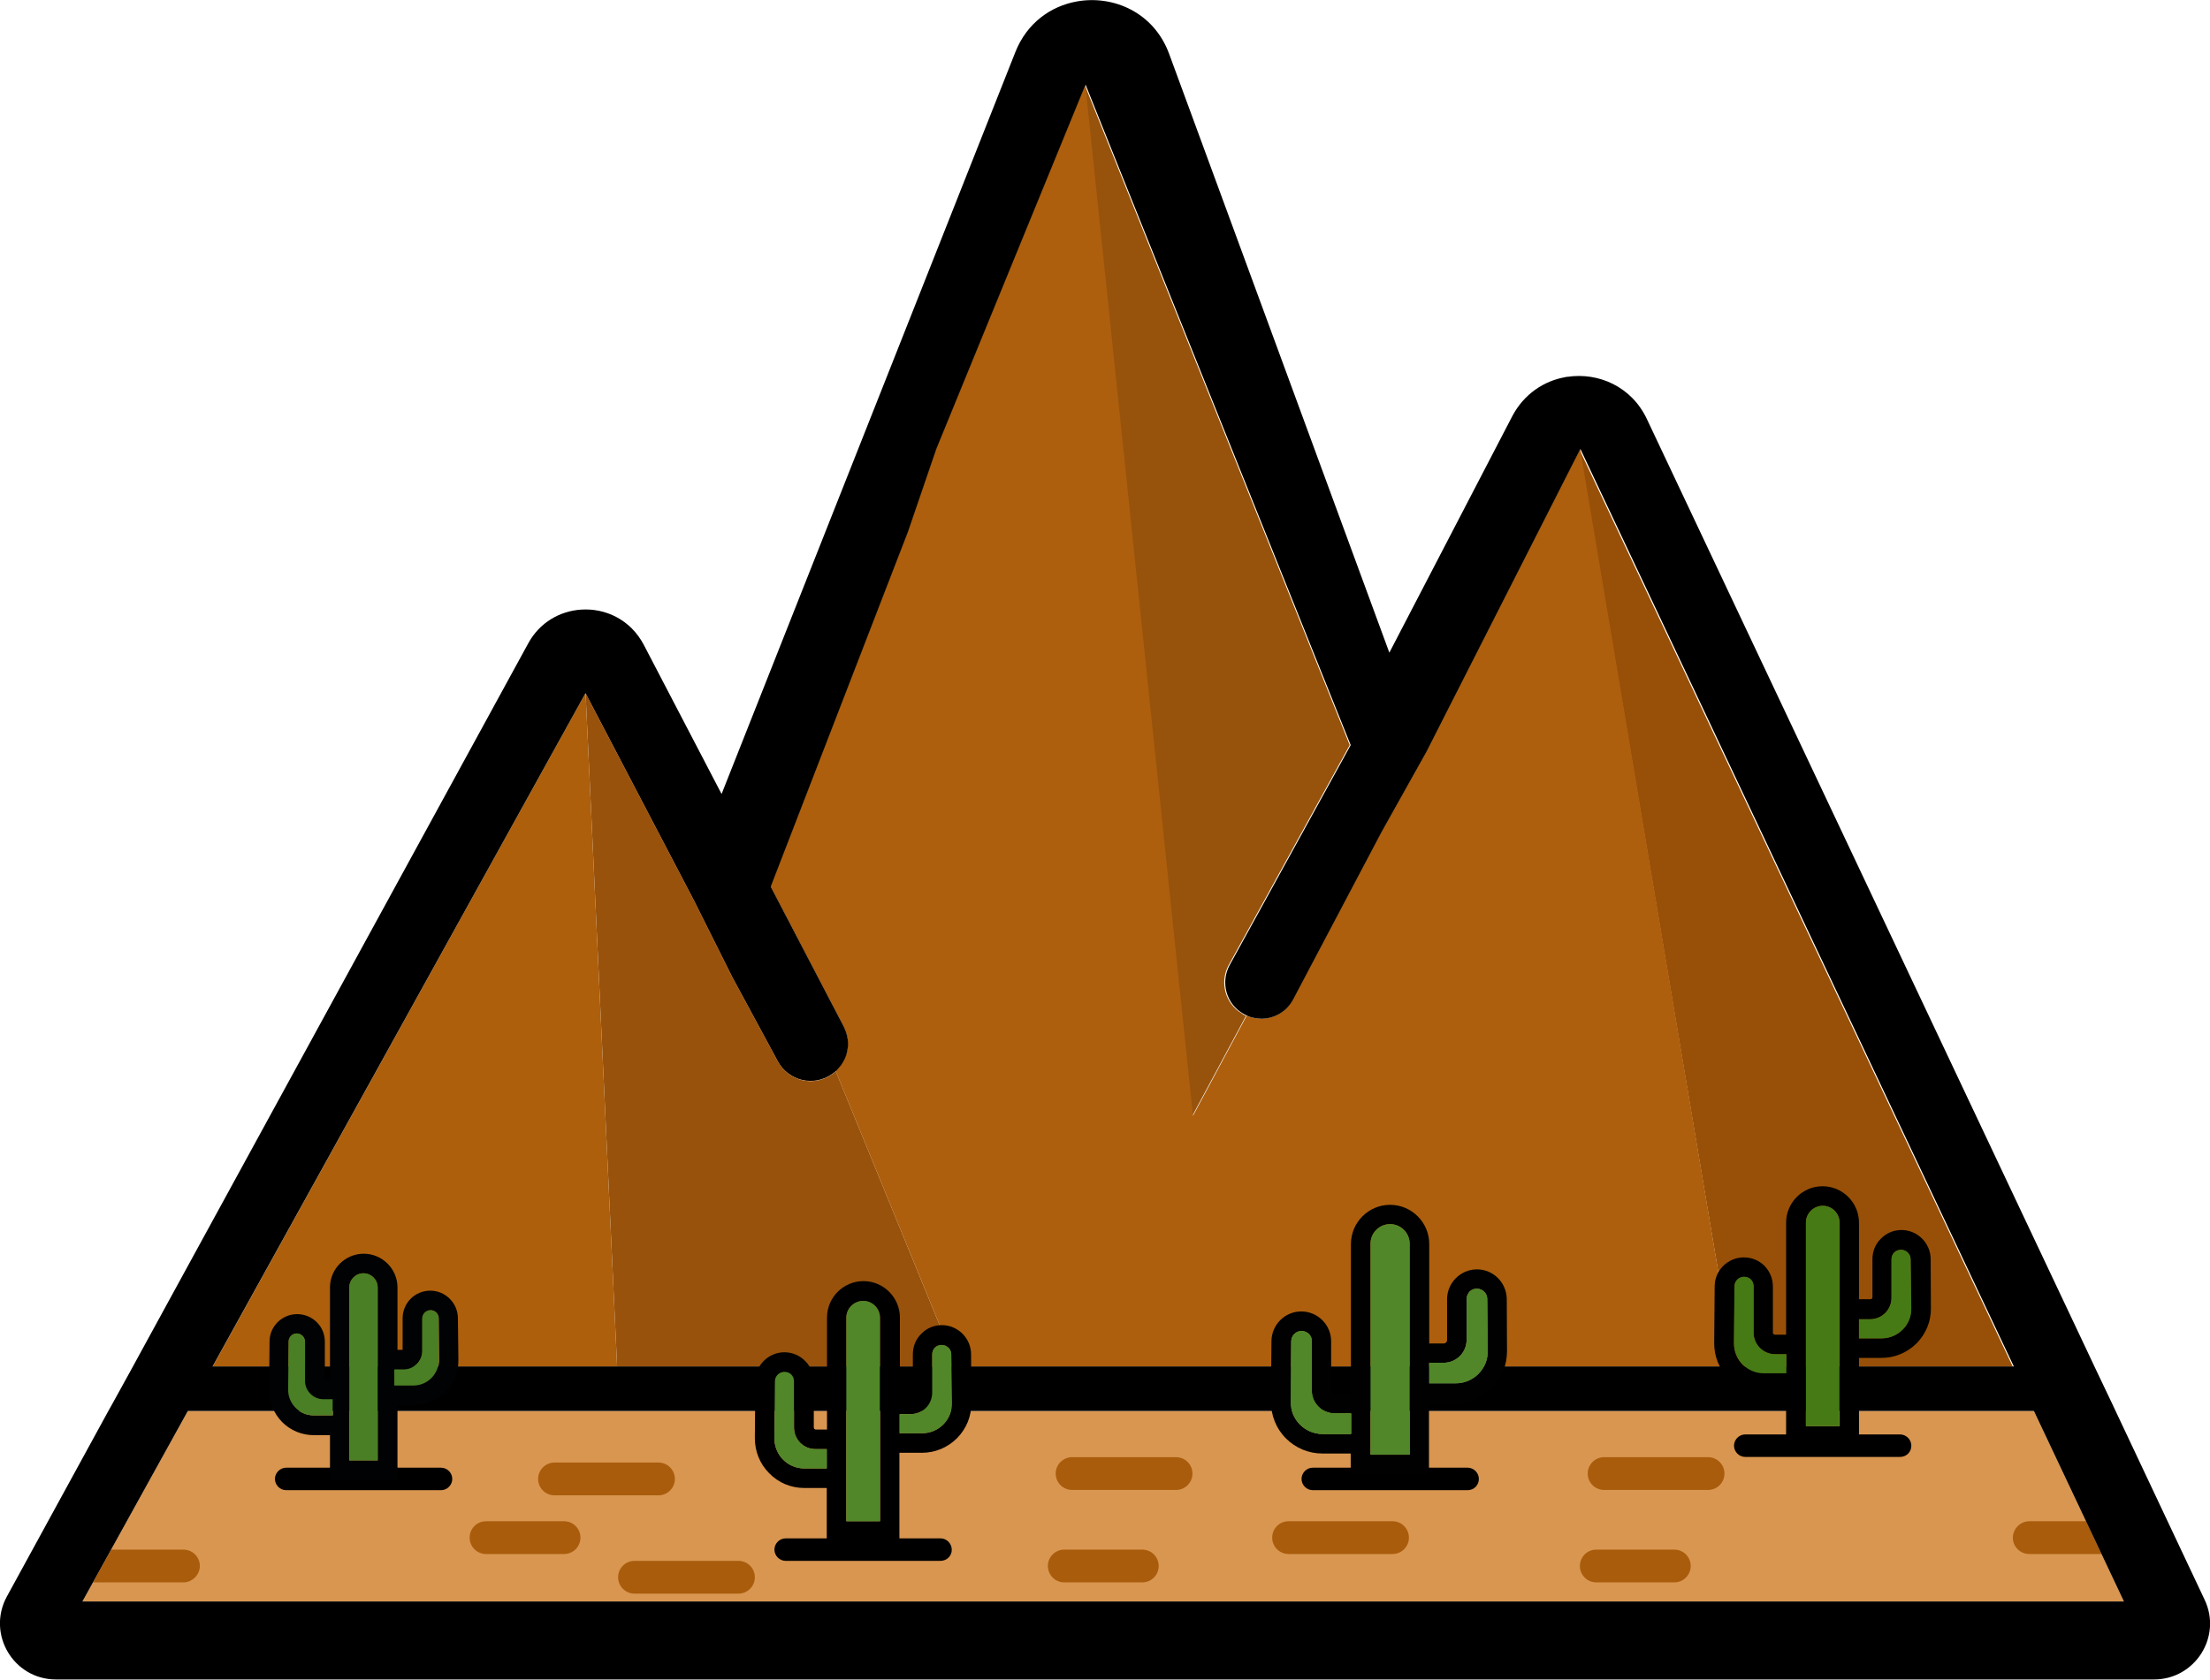
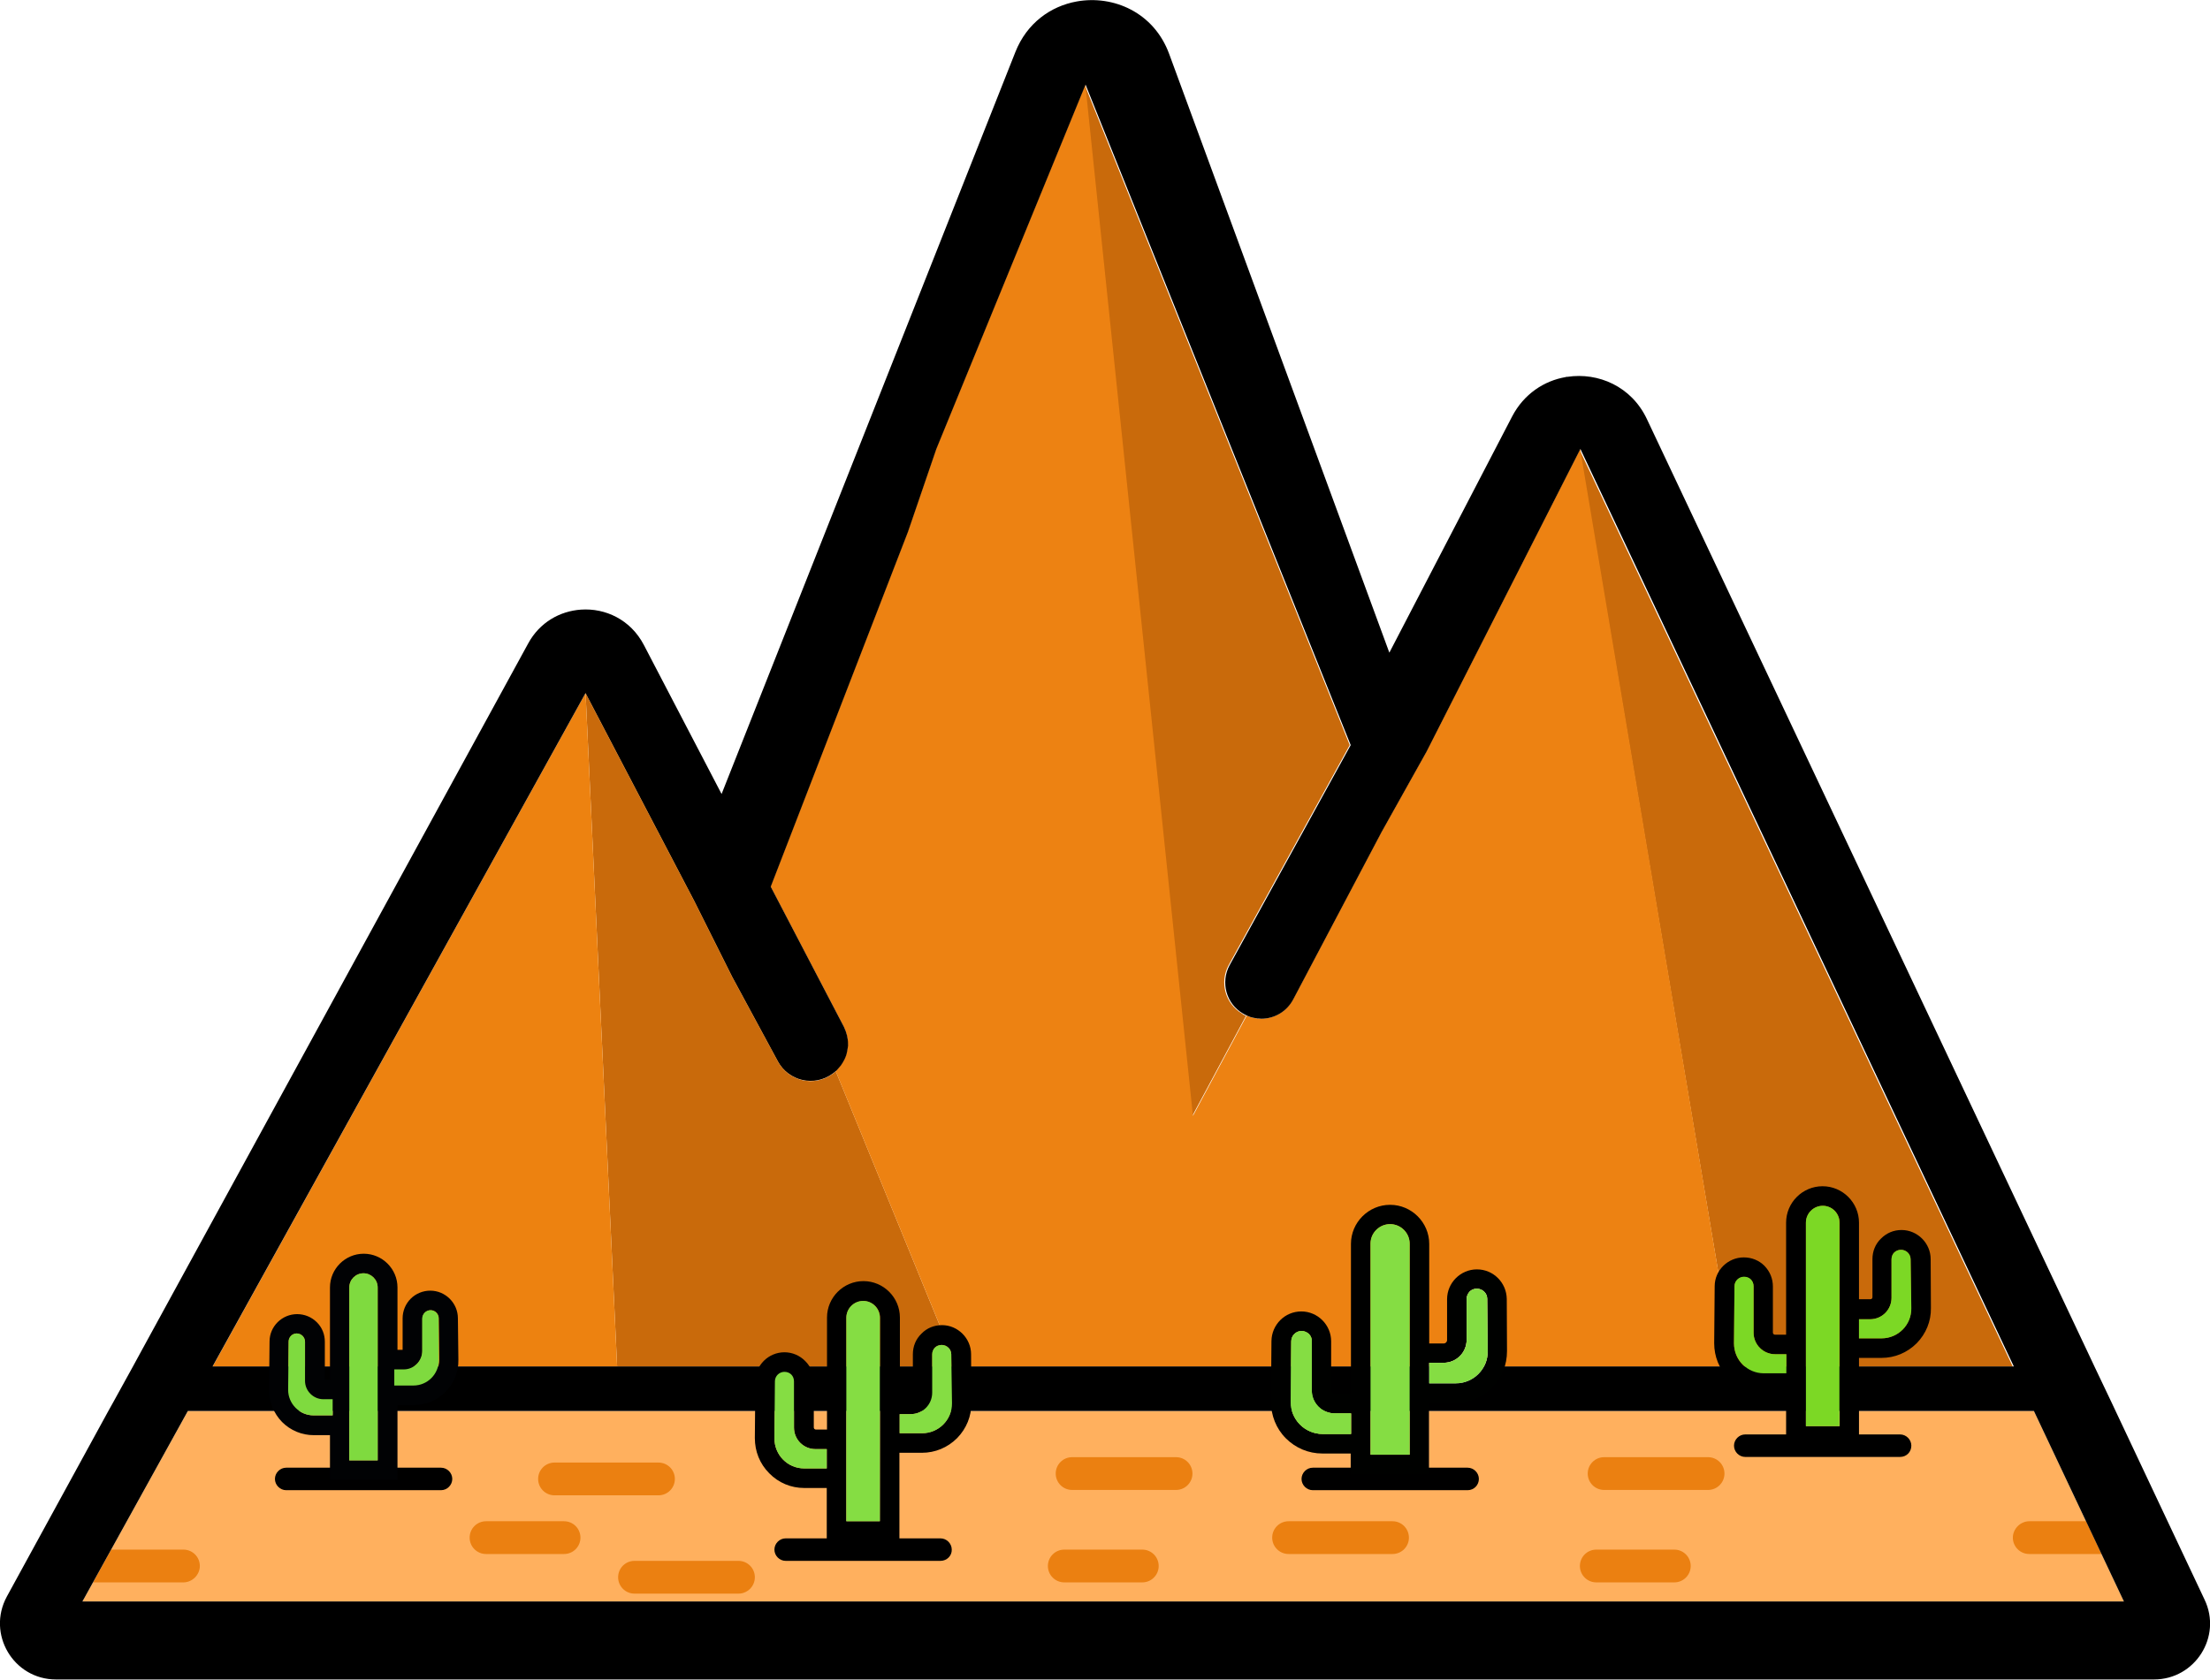
<svg xmlns="http://www.w3.org/2000/svg" version="1.1" id="Layer_1" x="0px" y="0px" viewBox="0 0 903.5 686.8" style="enable-background:new 0 0 903.5 686.8;" xml:space="preserve">
  <style type="text/css">
- 	.st0{fill:#D99650;}
- 	.st1{fill:#A95C0C;}
- 	.st2{fill:#98520C;}
- 	.st3{fill:#97530C;}
- 	.st4{fill:#985008;}
- 	.st5{fill:#AD5F0C;}
- 	.st6{fill:#AD5F0D;}
- 	.st7{fill:#000100;}
- 	.st8{fill:#518729;}
- 	.st9{fill:#6A6A6A;}
- 	.st10{fill:#467A15;}
- 	.st11{fill:#010204;}
- 	.st12{fill:#4A7F25;}
+ 	.st0{fill:#FFB05E;}
+ 	.st1{fill:#EB8011;}
+ 	.st2{fill:#C96A0B;}
+ 	.st3{fill:#ED8210;}
+ 	.st4{fill:#ED8212;}
+ 	.st5{fill:#000100;}
+ 	.st6{fill:#85DD43;}
+ 	.st7{fill:#D1D1D1;}
+ 	.st8{fill:#7CD825;}
+ 	.st9{fill:#010204;}
+ 	.st10{fill:#7FDA3F;}
</style>
  <polygon class="st0" points="868.3,654.9 33.7,654.9 76.8,577 831.5,577 " />
  <path class="st1" d="M230.6,635.5h-31.9c-3.7,0-6.7-3-6.7-6.7l0,0c0-3.7,3-6.7,6.7-6.7h31.9c3.7,0,6.7,3,6.7,6.7l0,0  C237.3,632.5,234.3,635.5,230.6,635.5z" />
  <path class="st1" d="M467,647.1h-31.9c-3.7,0-6.7-3-6.7-6.7l0,0c0-3.7,3-6.7,6.7-6.7H467c3.7,0,6.7,3,6.7,6.7l0,0  C473.7,644.1,470.7,647.1,467,647.1z" />
  <path class="st1" d="M269.2,611.5h-42.5c-3.7,0-6.7-3-6.7-6.7l0,0c0-3.7,3-6.7,6.7-6.7h42.5c3.7,0,6.7,3,6.7,6.7l0,0  C275.9,608.5,272.9,611.5,269.2,611.5z" />
  <path class="st1" d="M301.9,651.7h-42.5c-3.7,0-6.7-3-6.7-6.7l0,0c0-3.7,3-6.7,6.7-6.7h42.5c3.7,0,6.7,3,6.7,6.7l0,0  C308.6,648.7,305.6,651.7,301.9,651.7z" />
  <path class="st1" d="M569.3,635.5h-42.5c-3.7,0-6.7-3-6.7-6.7l0,0c0-3.7,3-6.7,6.7-6.7h42.5c3.7,0,6.7,3,6.7,6.7l0,0  C576,632.5,573,635.5,569.3,635.5z" />
-   <path class="st1" d="M852.8,622.1h-23.2c-1.8,0-3.5,0.8-4.7,2c-1.2,1.2-2,2.9-2,4.7c0,3.7,3,6.7,6.7,6.7h29.5L852.8,622.1z" />
+   <path class="st1" d="M852.8,622.1h-23.2c-1.8,0-3.5,0.8-4.7,2s-2,2.9-2,4.7c0,3.7,3,6.7,6.7,6.7h29.5L852.8,622.1z" />
  <path class="st1" d="M480.8,609.3h-42.5c-3.7,0-6.7-3-6.7-6.7l0,0c0-3.7,3-6.7,6.7-6.7h42.5c3.7,0,6.7,3,6.7,6.7l0,0  C487.5,606.3,484.5,609.3,480.8,609.3z" />
  <path class="st1" d="M684.5,647.1h-31.9c-3.7,0-6.7-3-6.7-6.7l0,0c0-3.7,3-6.7,6.7-6.7h31.9c3.7,0,6.7,3,6.7,6.7l0,0  C691.2,644.1,688.2,647.1,684.5,647.1z" />
  <path class="st1" d="M698.3,609.3h-42.5c-3.7,0-6.7-3-6.7-6.7l0,0c0-3.7,3-6.7,6.7-6.7h42.5c3.7,0,6.7,3,6.7,6.7l0,0  C705,606.3,702,609.3,698.3,609.3z" />
  <path class="st1" d="M81.7,640.4c0,1.8-0.8,3.5-2,4.7s-2.9,2-4.7,2H38.1l7.4-13.4H75C78.7,633.7,81.7,636.7,81.7,640.4z" />
-   <path class="st2" d="M391.1,558.9H252.3l-12.9-275.5l0,0.1l44.5,85.1l15.5,31l18.7,34.6c4.4,8,14.8,10.4,22.2,5  c0.5-0.4,1-0.7,1.4-1.1L391.1,558.9z" />
-   <path class="st3" d="M508.7,415.1c0.2,0.1,0.5,0.2,0.7,0.3l-22,41l-44-421.8l108.4,270.1l-49.5,90c-3.8,7-1.4,15.8,5.5,19.8  C508.1,414.8,508.4,415,508.7,415.1z" />
-   <polygon class="st4" points="822.9,558.9 709,558.9 645.7,183.8 " />
-   <polygon class="st5" points="252.3,558.9 86.9,558.9 239.4,283.4 " />
-   <path class="st6" d="M709,558.9H391.1l-49.5-121c0.2-0.2,0.5-0.4,0.7-0.7c0.2-0.2,0.4-0.4,0.6-0.7c0.2-0.2,0.4-0.4,0.6-0.7  c0.2-0.2,0.4-0.5,0.5-0.7c0.2-0.2,0.3-0.5,0.5-0.8c0.1-0.2,0.3-0.5,0.4-0.7c0.3-0.5,0.5-1,0.7-1.5c0.1-0.2,0.1-0.3,0.2-0.5  c0.1-0.2,0.1-0.5,0.2-0.7c0.1-0.2,0.1-0.3,0.1-0.5c0-0.1,0-0.2,0.1-0.3c0-0.2,0.1-0.4,0.1-0.6c0-0.2,0.1-0.4,0.1-0.6  c0-0.2,0.1-0.4,0.1-0.5c0-0.2,0-0.5,0.1-0.7c0-0.3,0-0.6,0-0.9c0-2.4-0.6-4.7-1.7-7l-29.9-57.3l56.1-145.1l11.6-33.9l61-149  l44,421.8l22-41c0.1,0.1,0.3,0.1,0.4,0.2c0.2,0.1,0.3,0.1,0.5,0.2c0.2,0.1,0.3,0.1,0.5,0.2c0.8,0.2,1.5,0.4,2.3,0.5  c0.1,0,0.3,0,0.4,0.1c0.2,0,0.4,0,0.6,0c0.4,0,0.8,0.1,1.1,0.1c5.3,0,10.4-2.8,13.1-7.9l36.1-68.4l18.4-32.9l62.9-123.8l0,0v0  L709,558.9z" />
-   <path class="st5" d="M341.6,437.9c-0.4,0.4-0.9,0.8-1.4,1.1c-7.4,5.4-17.8,3.1-22.2-5l-18.7-34.6l-15.5-31l-44.5-85.1l0-0.1h8.6  l79.4,119.5L341.6,437.9z" />
-   <path d="M901.3,654.2L864.9,577l-1.6-3.4l-7-14.7l-3.2-6.8L673.3,171.4c-6.3-13.4-19.9-19.2-32.5-17.3c-0.1,0-0.2,0-0.3,0  c-0.1,0-0.3,0-0.4,0.1c-8.8,1.5-17.1,6.9-21.9,16.1l-50.2,96.6L478,22.1c-6.2-17-22.8-24.2-37.8-21.5c-10.6,1.9-20.4,8.8-25.1,20.7  L295,324.7l-31.8-61c-5.4-10.3-15.7-15.1-25.7-14.4c-8.6,0.6-16.9,5.2-21.6,13.9L58,552.1l-3.7,6.8l-8.1,14.7l-1.9,3.4L2.8,652.9  c-8.3,15.3,2.7,33.9,20.1,33.9h857.7C897.4,686.8,908.5,669.3,901.3,654.2z M239.4,283.4L239.4,283.4l44.5,85.1l15.5,31l18.7,34.6  c4.4,8,14.8,10.4,22.2,5c0.5-0.4,1-0.7,1.4-1.1c0.2-0.2,0.5-0.4,0.7-0.7c0.2-0.2,0.4-0.4,0.6-0.7c0.2-0.2,0.4-0.4,0.6-0.7  c0.2-0.2,0.4-0.5,0.5-0.7c0.2-0.2,0.3-0.5,0.5-0.8c0.1-0.2,0.3-0.5,0.4-0.7c0.3-0.5,0.5-1,0.7-1.5c0.1-0.2,0.1-0.3,0.2-0.5  c0.1-0.2,0.1-0.5,0.2-0.7c0.1-0.2,0.1-0.3,0.1-0.5c0-0.1,0-0.2,0.1-0.3c0-0.2,0.1-0.4,0.1-0.6c0-0.2,0.1-0.4,0.1-0.6  c0-0.2,0.1-0.4,0.1-0.5c0-0.2,0-0.5,0.1-0.7c0-0.3,0-0.6,0-0.9c0-2.4-0.6-4.7-1.7-7l-29.9-57.3l56.1-145.1l11.6-33.9l61-149  l108.4,270.1l-49.5,90c-3.8,7-1.4,15.8,5.5,19.8c0.3,0.2,0.6,0.3,0.9,0.5c0.2,0.1,0.5,0.2,0.7,0.3c0.1,0.1,0.3,0.1,0.4,0.2  c0.2,0.1,0.3,0.1,0.5,0.2c0.2,0.1,0.3,0.1,0.5,0.2c0.8,0.2,1.5,0.4,2.3,0.5c0.1,0,0.3,0,0.4,0.1c0.2,0,0.4,0,0.6,0  c0.4,0,0.8,0.1,1.1,0.1c5.3,0,10.4-2.8,13.1-7.9l36.1-68.4l18.4-32.9l62.9-123.8l0,0l177.2,375.2H86.9L239.4,283.4z M33.7,654.9  L76.8,577h754.7l36.8,77.9H33.7z" />
+   <path class="st2" d="M391.1,558.9H252.3l-12.9-275.5v0.1l44.5,85.1l15.5,31l18.7,34.6c4.4,8,14.8,10.4,22.2,5c0.5-0.4,1-0.7,1.4-1.1  L391.1,558.9z" />
+   <path class="st2" d="M508.7,415.1c0.2,0.1,0.5,0.2,0.7,0.3l-22,41l-44-421.8l108.4,270.1l-49.5,90c-3.8,7-1.4,15.8,5.5,19.8  C508.1,414.8,508.4,415,508.7,415.1z" />
+   <polygon class="st2" points="822.9,558.9 709,558.9 645.7,183.8 " />
+   <polygon class="st3" points="252.3,558.9 86.9,558.9 239.4,283.4 " />
+   <path class="st4" d="M709,558.9H391.1l-49.5-121c0.2-0.2,0.5-0.4,0.7-0.7c0.2-0.2,0.4-0.4,0.6-0.7c0.2-0.2,0.4-0.4,0.6-0.7  c0.2-0.2,0.4-0.5,0.5-0.7c0.2-0.2,0.3-0.5,0.5-0.8c0.1-0.2,0.3-0.5,0.4-0.7c0.3-0.5,0.5-1,0.7-1.5c0.1-0.2,0.1-0.3,0.2-0.5  s0.1-0.5,0.2-0.7s0.1-0.3,0.1-0.5c0-0.1,0-0.2,0.1-0.3c0-0.2,0.1-0.4,0.1-0.6s0.1-0.4,0.1-0.6s0.1-0.4,0.1-0.5c0-0.2,0-0.5,0.1-0.7  c0-0.3,0-0.6,0-0.9c0-2.4-0.6-4.7-1.7-7L315,362.5l56.1-145.1l11.6-33.9l61-149l44,421.8l22-41c0.1,0.1,0.3,0.1,0.4,0.2  c0.2,0.1,0.3,0.1,0.5,0.2s0.3,0.1,0.5,0.2c0.8,0.2,1.5,0.4,2.3,0.5c0.1,0,0.3,0,0.4,0.1c0.2,0,0.4,0,0.6,0c0.4,0,0.8,0.1,1.1,0.1  c5.3,0,10.4-2.8,13.1-7.9l36.1-68.4l18.4-32.9L646,183.6l0,0l0,0L709,558.9z" />
+   <path class="st3" d="M341.6,437.9c-0.4,0.4-0.9,0.8-1.4,1.1c-7.4,5.4-17.8,3.1-22.2-5l-18.7-34.6l-15.5-31l-44.5-85.1v-0.1h8.6  l79.4,119.5L341.6,437.9z" />
+   <path d="M901.3,654.2L864.9,577l-1.6-3.4l-7-14.7l-3.2-6.8L673.3,171.4c-6.3-13.4-19.9-19.2-32.5-17.3c-0.1,0-0.2,0-0.3,0  s-0.3,0-0.4,0.1c-8.8,1.5-17.1,6.9-21.9,16.1L568,266.9L478,22.1c-6.2-17-22.8-24.2-37.8-21.5c-10.6,1.9-20.4,8.8-25.1,20.7  L295,324.7l-31.8-61c-5.4-10.3-15.7-15.1-25.7-14.4c-8.6,0.6-16.9,5.2-21.6,13.9L58,552.1l-3.7,6.8l-8.1,14.7l-1.9,3.4L2.8,652.9  c-8.3,15.3,2.7,33.9,20.1,33.9h857.7C897.4,686.8,908.5,669.3,901.3,654.2z M239.4,283.4L239.4,283.4l44.5,85.1l15.5,31l18.7,34.6  c4.4,8,14.8,10.4,22.2,5c0.5-0.4,1-0.7,1.4-1.1c0.2-0.2,0.5-0.4,0.7-0.7c0.2-0.2,0.4-0.4,0.6-0.7c0.2-0.2,0.4-0.4,0.6-0.7  c0.2-0.2,0.4-0.5,0.5-0.7c0.2-0.2,0.3-0.5,0.5-0.8c0.1-0.2,0.3-0.5,0.4-0.7c0.3-0.5,0.5-1,0.7-1.5c0.1-0.2,0.1-0.3,0.2-0.5  s0.1-0.5,0.2-0.7s0.1-0.3,0.1-0.5c0-0.1,0-0.2,0.1-0.3c0-0.2,0.1-0.4,0.1-0.6s0.1-0.4,0.1-0.6s0.1-0.4,0.1-0.5c0-0.2,0-0.5,0.1-0.7  c0-0.3,0-0.6,0-0.9c0-2.4-0.6-4.7-1.7-7l-29.9-57.3l56.1-145.1l11.6-33.9l61-149l108.4,270.1l-49.5,90c-3.8,7-1.4,15.8,5.5,19.8  c0.3,0.2,0.6,0.3,0.9,0.5c0.2,0.1,0.5,0.2,0.7,0.3c0.1,0.1,0.3,0.1,0.4,0.2c0.2,0.1,0.3,0.1,0.5,0.2s0.3,0.1,0.5,0.2  c0.8,0.2,1.5,0.4,2.3,0.5c0.1,0,0.3,0,0.4,0.1c0.2,0,0.4,0,0.6,0c0.4,0,0.8,0.1,1.1,0.1c5.3,0,10.4-2.8,13.1-7.9l36.1-68.4  l18.4-32.9l62.9-123.8l0,0l177.2,375.2H86.9L239.4,283.4z M33.7,654.9L76.8,577h754.7l36.8,77.9H33.7z" />
  <g>
    <path d="M600,609.4h-63.3c-2.5,0-4.6-2.1-4.6-4.6l0,0c0-2.5,2.1-4.6,4.6-4.6H600c2.5,0,4.6,2.1,4.6,4.6l0,0   C604.6,607.3,602.6,609.4,600,609.4z" />
    <g>
-       <path class="st7" d="M616,531.2c-0.1-6.7-5.5-12.1-12.2-12.1c-6.7,0-12.2,5.5-12.2,12.2v16.7c0,0.8-0.6,1.4-1.4,1.4h-5.9v-40.7    c0-8.8-7.2-16-16-16c-8.8,0-16,7.2-16,16V570h-6.7c-0.8,0-1.4-0.6-1.4-1.4v-20.1c0-6.7-5.5-12.2-12.2-12.2    c-6.7,0-12.1,5.4-12.2,12.1l-0.2,24.8c0,5.6,2.1,11,6.1,15c4,4,9.3,6.2,14.9,6.2h11.6v8.5h32v-29.2h10.9c5.6,0,10.9-2.2,14.9-6.2    c4-4,6.1-9.3,6.1-15L616,531.2z M540.7,586.4c-7.2,0-13.1-5.9-13-13.1l0.2-24.8c0-2.3,1.9-4.2,4.2-4.2c1.2,0,2.2,0.5,3,1.2    c0.8,0.8,1.2,1.8,1.2,3v20.1c0,5.2,4.2,9.4,9.4,9.4h6.7v8.4H540.7z M576.3,594.9h-16v-86.3c0-4.4,3.6-8,8-8s8,3.6,8,8V594.9z     M595.2,565.7h-10.9v-8.4h5.9c5.2,0,9.4-4.2,9.4-9.4v-16.7c0-1.2,0.5-2.2,1.2-3c0.8-0.8,1.8-1.2,3-1.2c2.3,0,4.2,1.9,4.2,4.1    l0.2,21.3C608.3,559.8,602.5,565.7,595.2,565.7z" />
-       <path class="st8" d="M576.3,508.6v86.3h-16v-86.3c0-4.4,3.6-8,8-8S576.3,504.2,576.3,508.6z" />
-       <path class="st9" d="M608.2,552.6c0.1,7.2-5.8,13.1-13,13.1h-10.9v-8.4h5.9c5.2,0,9.4-4.2,9.4-9.4v-16.7c0-1.2,0.5-2.2,1.2-3    c0.8-0.8,1.8-1.2,3-1.2c2.3,0,4.2,1.9,4.2,4.1L608.2,552.6z" />
-       <path class="st8" d="M608.2,552.6c0.1,7.2-5.8,13.1-13,13.1h-10.9v-8.4h5.9c5.2,0,9.4-4.2,9.4-9.4v-16.7c0-1.2,0.5-2.2,1.2-3    c0.8-0.8,1.8-1.2,3-1.2c2.3,0,4.2,1.9,4.2,4.1L608.2,552.6z" />
-       <path class="st8" d="M552.3,578v8.4h-11.6c-7.2,0-13.1-5.9-13-13.1l0.2-24.8c0-2.3,1.9-4.2,4.2-4.2c1.2,0,2.2,0.5,3,1.2    c0.8,0.8,1.2,1.8,1.2,3v20.1c0,5.2,4.2,9.4,9.4,9.4H552.3z" />
-       <path class="st8" d="M552.3,578v8.4h-11.6c-7.2,0-13.1-5.9-13-13.1l0.2-24.8c0-2.3,1.9-4.2,4.2-4.2c1.2,0,2.2,0.5,3,1.2    c0.8,0.8,1.2,1.8,1.2,3v20.1c0,5.2,4.2,9.4,9.4,9.4H552.3z" />
+       <path class="st5" d="M616,531.2c-0.1-6.7-5.5-12.1-12.2-12.1s-12.2,5.5-12.2,12.2V548c0,0.8-0.6,1.4-1.4,1.4h-5.9v-40.7    c0-8.8-7.2-16-16-16s-16,7.2-16,16V570h-6.7c-0.8,0-1.4-0.6-1.4-1.4v-20.1c0-6.7-5.5-12.2-12.2-12.2s-12.1,5.4-12.2,12.1    l-0.2,24.8c0,5.6,2.1,11,6.1,15s9.3,6.2,14.9,6.2h11.6v8.5h32v-29.2h10.9c5.6,0,10.9-2.2,14.9-6.2s6.1-9.3,6.1-15L616,531.2z     M540.7,586.4c-7.2,0-13.1-5.9-13-13.1l0.2-24.8c0-2.3,1.9-4.2,4.2-4.2c1.2,0,2.2,0.5,3,1.2c0.8,0.8,1.2,1.8,1.2,3v20.1    c0,5.2,4.2,9.4,9.4,9.4h6.7v8.4L540.7,586.4L540.7,586.4z M576.3,594.9h-16v-86.3c0-4.4,3.6-8,8-8s8,3.6,8,8V594.9z M595.2,565.7    h-10.9v-8.4h5.9c5.2,0,9.4-4.2,9.4-9.4v-16.7c0-1.2,0.5-2.2,1.2-3c0.8-0.8,1.8-1.2,3-1.2c2.3,0,4.2,1.9,4.2,4.1l0.2,21.3    C608.3,559.8,602.5,565.7,595.2,565.7z" />
+       <path class="st6" d="M576.3,508.6v86.3h-16v-86.3c0-4.4,3.6-8,8-8S576.3,504.2,576.3,508.6z" />
+       <path class="st7" d="M608.2,552.6c0.1,7.2-5.8,13.1-13,13.1h-10.9v-8.4h5.9c5.2,0,9.4-4.2,9.4-9.4v-16.7c0-1.2,0.5-2.2,1.2-3    c0.8-0.8,1.8-1.2,3-1.2c2.3,0,4.2,1.9,4.2,4.1L608.2,552.6z" />
+       <path class="st6" d="M608.2,552.6c0.1,7.2-5.8,13.1-13,13.1h-10.9v-8.4h5.9c5.2,0,9.4-4.2,9.4-9.4v-16.7c0-1.2,0.5-2.2,1.2-3    c0.8-0.8,1.8-1.2,3-1.2c2.3,0,4.2,1.9,4.2,4.1L608.2,552.6z" />
+       <path class="st6" d="M552.3,578v8.4h-11.6c-7.2,0-13.1-5.9-13-13.1l0.2-24.8c0-2.3,1.9-4.2,4.2-4.2c1.2,0,2.2,0.5,3,1.2    c0.8,0.8,1.2,1.8,1.2,3v20.1c0,5.2,4.2,9.4,9.4,9.4L552.3,578L552.3,578z" />
+       <path class="st6" d="M552.3,578v8.4h-11.6c-7.2,0-13.1-5.9-13-13.1l0.2-24.8c0-2.3,1.9-4.2,4.2-4.2c1.2,0,2.2,0.5,3,1.2    c0.8,0.8,1.2,1.8,1.2,3v20.1c0,5.2,4.2,9.4,9.4,9.4L552.3,578L552.3,578z" />
    </g>
  </g>
  <g>
    <path d="M776.8,595.8h-63.3c-2.5,0-4.6-2.1-4.6-4.6l0,0c0-2.5,2.1-4.6,4.6-4.6h63.3c2.5,0,4.6,2.1,4.6,4.6l0,0   C781.4,593.8,779.4,595.8,776.8,595.8z" />
    <g>
-       <path d="M789.3,514.9c0-6.5-5.4-11.9-11.9-11.9c-3.2,0-6.1,1.2-8.4,3.5c-2.3,2.2-3.5,5.2-3.5,8.4v15.6c0,0.5-0.4,0.8-0.8,0.8H760    V500c0-8.2-6.7-14.9-14.9-14.9s-14.9,6.7-14.9,14.9v45.8h-4.6c-0.4,0-0.8-0.4-0.8-0.8v-18.9c0-3.2-1.2-6.1-3.4-8.4l-0.1-0.1    c-2.2-2.2-5.2-3.4-8.4-3.4c-6.5,0-11.9,5.3-11.9,11.8l-0.2,23.3c0,5.4,2,10.5,5.9,14.4c3.8,3.8,8.9,6,14.3,6h9.2v21.6H760v-36h9.2    c5.4,0,10.5-2.1,14.4-6c3.8-3.9,5.9-9,5.8-14.4L789.3,514.9z M730.3,561.7h-9.2c-6.8,0-12.2-5.5-12.2-12.3l0.2-23.3    c0-2.2,1.8-3.9,3.9-3.9c1.1,0,2.1,0.4,2.8,1.1c0.7,0.7,1.1,1.7,1.1,2.8V545c0,4.9,4,8.8,8.8,8.8h4.6V561.7z M752,583.2h-13.7V500    c0-3.8,3.1-6.9,6.9-6.9s6.9,3.1,6.9,6.9V583.2z M769.3,547.3H760v-7.8h4.5c4.9,0,8.8-3.9,8.8-8.8V515c0-1.1,0.4-2.1,1.1-2.8    c0.7-0.7,1.7-1.1,2.8-1.1c2.1,0,3.9,1.7,3.9,3.9l0.2,20C781.5,541.7,776,547.3,769.3,547.3z" />
-       <path class="st10" d="M752,500v83.2h-13.7V500c0-3.8,3.1-6.9,6.9-6.9S752,496.2,752,500z" />
-       <path class="st10" d="M781.4,535c0.1,6.8-5.4,12.3-12.2,12.3H760v-7.8h4.5c4.9,0,8.8-3.9,8.8-8.8V515c0-1.1,0.4-2.1,1.1-2.8    c0.7-0.7,1.7-1.1,2.8-1.1c2.1,0,3.9,1.7,3.9,3.9L781.4,535z" />
-       <path class="st10" d="M730.3,553.8v7.8h-9.2c-6.8,0-12.2-5.5-12.2-12.3l0.2-23.3c0-2.2,1.8-3.9,3.9-3.9c1.1,0,2.1,0.4,2.8,1.1    c0.7,0.7,1.1,1.7,1.1,2.8V545c0,4.9,4,8.8,8.8,8.8H730.3z" />
+       <path d="M789.3,514.9c0-6.5-5.4-11.9-11.9-11.9c-3.2,0-6.1,1.2-8.4,3.5c-2.3,2.2-3.5,5.2-3.5,8.4v15.6c0,0.5-0.4,0.8-0.8,0.8H760    V500c0-8.2-6.7-14.9-14.9-14.9s-14.9,6.7-14.9,14.9v45.8h-4.6c-0.4,0-0.8-0.4-0.8-0.8v-18.9c0-3.2-1.2-6.1-3.4-8.4l-0.1-0.1    c-2.2-2.2-5.2-3.4-8.4-3.4c-6.5,0-11.9,5.3-11.9,11.8l-0.2,23.3c0,5.4,2,10.5,5.9,14.4c3.8,3.8,8.9,6,14.3,6h9.2v21.6H760v-36h9.2    c5.4,0,10.5-2.1,14.4-6c3.8-3.9,5.9-9,5.8-14.4L789.3,514.9z M730.3,561.7h-9.2c-6.8,0-12.2-5.5-12.2-12.3l0.2-23.3    c0-2.2,1.8-3.9,3.9-3.9c1.1,0,2.1,0.4,2.8,1.1c0.7,0.7,1.1,1.7,1.1,2.8V545c0,4.9,4,8.8,8.8,8.8h4.6L730.3,561.7L730.3,561.7z     M752,583.2h-13.7V500c0-3.8,3.1-6.9,6.9-6.9s6.9,3.1,6.9,6.9v83.2H752z M769.3,547.3H760v-7.8h4.5c4.9,0,8.8-3.9,8.8-8.8V515    c0-1.1,0.4-2.1,1.1-2.8c0.7-0.7,1.7-1.1,2.8-1.1c2.1,0,3.9,1.7,3.9,3.9l0.2,20C781.5,541.7,776,547.3,769.3,547.3z" />
+       <path class="st8" d="M752,500v83.2h-13.7V500c0-3.8,3.1-6.9,6.9-6.9S752,496.2,752,500z" />
+       <path class="st8" d="M781.4,535c0.1,6.8-5.4,12.3-12.2,12.3H760v-7.8h4.5c4.9,0,8.8-3.9,8.8-8.8V515c0-1.1,0.4-2.1,1.1-2.8    c0.7-0.7,1.7-1.1,2.8-1.1c2.1,0,3.9,1.7,3.9,3.9L781.4,535z" />
+       <path class="st8" d="M730.3,553.8v7.8h-9.2c-6.8,0-12.2-5.5-12.2-12.3l0.2-23.3c0-2.2,1.8-3.9,3.9-3.9c1.1,0,2.1,0.4,2.8,1.1    c0.7,0.7,1.1,1.7,1.1,2.8v19c0,4.9,4,8.8,8.8,8.8H730.3z" />
    </g>
  </g>
  <g>
-     <path d="M180.3,609.4h-63.3c-2.5,0-4.6-2.1-4.6-4.6l0,0c0-2.5,2.1-4.6,4.6-4.6h63.3c2.5,0,4.6,2.1,4.6,4.6l0,0   C184.9,607.3,182.8,609.4,180.3,609.4z" />
+     <path d="M180.3,609.4H117c-2.5,0-4.6-2.1-4.6-4.6l0,0c0-2.5,2.1-4.6,4.6-4.6h63.3c2.5,0,4.6,2.1,4.6,4.6l0,0   C184.9,607.3,182.8,609.4,180.3,609.4z" />
    <g>
-       <path class="st11" d="M187.2,539.1c0-6.2-5.1-11.3-11.3-11.3c-3,0-5.9,1.2-8,3.3c-2.1,2.1-3.3,5-3.3,8V552h-2.1v-25.5    c0-7.6-6.2-13.8-13.8-13.8c-7.6,0-13.8,6.2-13.8,13.8v37.7h-2.1v-15.5c0-3-1.1-5.8-3.2-7.9l-0.1-0.1c-2.1-2.1-5-3.3-8-3.3    c-6.2,0-11.3,5-11.3,11.2l-0.2,19.8c0,4.9,1.9,9.6,5.3,13.1c3.5,3.5,8.1,5.4,13,5.4h6.6v18.3h27.6v-30.6h6.6c4.9,0,9.6-1.9,13-5.4    c3.5-3.5,5.4-8.1,5.3-13.1L187.2,539.1z M136,578.8h-7.8c-5.8,0-10.4-4.7-10.4-10.4l0.2-19.8c0-1.8,1.5-3.3,3.3-3.3    c0.9,0,1.8,0.4,2.4,1c0.6,0.6,1,1.5,1,2.4v16c0,4.1,3.4,7.5,7.5,7.5h3.9V578.8z M154.4,597.2h-11.6v-70.7c0-3.2,2.6-5.8,5.8-5.8    s5.8,2.6,5.8,5.8V597.2z M169.1,566.6h-7.8V560h3.9c4.1,0,7.5-3.4,7.5-7.5v-13.3c0-0.9,0.4-1.8,1-2.4c0.6-0.6,1.4-1,2.4-1    c1.8,0,3.3,1.5,3.3,3.3l0.2,17C179.5,561.9,174.8,566.6,169.1,566.6z" />
-       <path class="st12" d="M179.4,556.2c0,5.7-4.6,10.4-10.4,10.4h-7.8V560h3.9c4.1,0,7.5-3.4,7.5-7.5v-13.3c0-0.9,0.4-1.8,1-2.4    c0.6-0.6,1.4-1,2.4-1c1.8,0,3.3,1.5,3.3,3.3L179.4,556.2z" />
-       <path class="st12" d="M136,572.2v6.6h-7.8c-5.7,0-10.4-4.7-10.4-10.4l0.2-19.8c0-1.8,1.5-3.3,3.3-3.3c0.9,0,1.8,0.4,2.4,1    c0.6,0.6,1,1.5,1,2.4v16c0,4.1,3.4,7.5,7.5,7.5H136z" />
-       <path class="st12" d="M154.4,526.5v70.7h-11.6v-70.7c0-3.2,2.6-5.8,5.8-5.8S154.4,523.3,154.4,526.5z" />
+       <path class="st9" d="M187.2,539.1c0-6.2-5.1-11.3-11.3-11.3c-3,0-5.9,1.2-8,3.3s-3.3,5-3.3,8V552h-2.1v-25.5    c0-7.6-6.2-13.8-13.8-13.8s-13.8,6.2-13.8,13.8v37.7h-2.1v-15.5c0-3-1.1-5.8-3.2-7.9l-0.1-0.1c-2.1-2.1-5-3.3-8-3.3    c-6.2,0-11.3,5-11.3,11.2l-0.2,19.8c0,4.9,1.9,9.6,5.3,13.1c3.5,3.5,8.1,5.4,13,5.4h6.6v18.3h27.6v-30.6h6.6c4.9,0,9.6-1.9,13-5.4    c3.5-3.5,5.4-8.1,5.3-13.1L187.2,539.1z M136,578.8h-7.8c-5.8,0-10.4-4.7-10.4-10.4l0.2-19.8c0-1.8,1.5-3.3,3.3-3.3    c0.9,0,1.8,0.4,2.4,1s1,1.5,1,2.4v16c0,4.1,3.4,7.5,7.5,7.5h3.9L136,578.8L136,578.8z M154.4,597.2h-11.6v-70.7    c0-3.2,2.6-5.8,5.8-5.8s5.8,2.6,5.8,5.8V597.2z M169.1,566.6h-7.8V560h3.9c4.1,0,7.5-3.4,7.5-7.5v-13.3c0-0.9,0.4-1.8,1-2.4    c0.6-0.6,1.4-1,2.4-1c1.8,0,3.3,1.5,3.3,3.3l0.2,17C179.5,561.9,174.8,566.6,169.1,566.6z" />
+       <path class="st10" d="M179.4,556.2c0,5.7-4.6,10.4-10.4,10.4h-7.8V560h3.9c4.1,0,7.5-3.4,7.5-7.5v-13.3c0-0.9,0.4-1.8,1-2.4    c0.6-0.6,1.4-1,2.4-1c1.8,0,3.3,1.5,3.3,3.3L179.4,556.2z" />
+       <path class="st10" d="M136,572.2v6.6h-7.8c-5.7,0-10.4-4.7-10.4-10.4l0.2-19.8c0-1.8,1.5-3.3,3.3-3.3c0.9,0,1.8,0.4,2.4,1    s1,1.5,1,2.4v16c0,4.1,3.4,7.5,7.5,7.5H136z" />
+       <path class="st10" d="M154.4,526.5v70.7h-11.6v-70.7c0-3.2,2.6-5.8,5.8-5.8S154.4,523.3,154.4,526.5z" />
    </g>
  </g>
  <g>
    <g>
      <path d="M384.5,638.3h-63.3c-2.5,0-4.6-2.1-4.6-4.6l0,0c0-2.5,2.1-4.6,4.6-4.6h63.3c2.5,0,4.6,2.1,4.6,4.6l0,0    C389.2,636.2,387.1,638.3,384.5,638.3z" />
-       <path d="M397,553.8c0-6.5-5.4-11.9-11.9-11.9c-3.2,0-6.2,1.2-8.4,3.5c-2.3,2.2-3.5,5.2-3.5,8.4v15.6c0,0.5-0.4,0.8-0.8,0.8h-4.5    v-31.4c0-8.2-6.7-14.9-14.9-14.9s-14.9,6.7-14.9,14.9v45.8h-4.6c-0.4,0-0.8-0.4-0.8-0.8V565c0-3.2-1.2-6.1-3.5-8.4l-0.1-0.1    c-2.2-2.2-5.2-3.5-8.4-3.5c-6.5,0-11.9,5.3-11.9,11.8l-0.2,23.3c0,5.4,2,10.5,5.9,14.4c3.8,3.9,8.9,6,14.3,6h9.2v21.6h29.7v-36    h9.2c5.4,0,10.5-2.1,14.4-6c3.8-3.9,5.9-9,5.8-14.4L397,553.8z M338,600.5h-9.2c-6.8,0-12.2-5.5-12.2-12.3l0.2-23.3    c0-2.2,1.8-3.9,3.9-3.9c1.1,0,2.1,0.4,2.8,1.1c0.7,0.7,1.1,1.7,1.1,2.8v18.9c0,4.9,3.9,8.8,8.8,8.8h4.6V600.5z M359.7,622.1H346    v-83.2c0-3.8,3.1-6.9,6.9-6.9s6.9,3.1,6.9,6.9V622.1z M377,586.1h-9.2v-7.8h4.5c4.9,0,8.8-3.9,8.8-8.8v-15.6    c0-1.1,0.4-2.1,1.1-2.8s1.7-1.1,2.8-1.1c2.1,0,3.9,1.7,3.9,3.9l0.2,20C389.2,580.6,383.7,586.1,377,586.1z" />
-       <path class="st8" d="M389.2,573.8c0.1,6.8-5.4,12.3-12.2,12.3h-9.2v-7.8h4.5c4.9,0,8.8-3.9,8.8-8.8v-15.6c0-1.1,0.4-2.1,1.1-2.8    s1.7-1.1,2.8-1.1c2.1,0,3.9,1.7,3.9,3.9L389.2,573.8z" />
-       <path class="st8" d="M359.7,538.9v83.2H346v-83.2c0-3.8,3.1-6.9,6.9-6.9S359.7,535.1,359.7,538.9z" />
+       <path d="M397,553.8c0-6.5-5.4-11.9-11.9-11.9c-3.2,0-6.2,1.2-8.4,3.5c-2.3,2.2-3.5,5.2-3.5,8.4v15.6c0,0.5-0.4,0.8-0.8,0.8h-4.5    v-31.4c0-8.2-6.7-14.9-14.9-14.9s-14.9,6.7-14.9,14.9v45.8h-4.6c-0.4,0-0.8-0.4-0.8-0.8V565c0-3.2-1.2-6.1-3.5-8.4l-0.1-0.1    c-2.2-2.2-5.2-3.5-8.4-3.5c-6.5,0-11.9,5.3-11.9,11.8l-0.2,23.3c0,5.4,2,10.5,5.9,14.4c3.8,3.9,8.9,6,14.3,6h9.2v21.6h29.7v-36    h9.2c5.4,0,10.5-2.1,14.4-6c3.8-3.9,5.9-9,5.8-14.4L397,553.8z M338,600.5h-9.2c-6.8,0-12.2-5.5-12.2-12.3l0.2-23.3    c0-2.2,1.8-3.9,3.9-3.9c1.1,0,2.1,0.4,2.8,1.1c0.7,0.7,1.1,1.7,1.1,2.8v18.9c0,4.9,3.9,8.8,8.8,8.8h4.6L338,600.5L338,600.5z     M359.7,622.1H346v-83.2c0-3.8,3.1-6.9,6.9-6.9s6.9,3.1,6.9,6.9L359.7,622.1L359.7,622.1z M377,586.1h-9.2v-7.8h4.5    c4.9,0,8.8-3.9,8.8-8.8v-15.6c0-1.1,0.4-2.1,1.1-2.8s1.7-1.1,2.8-1.1c2.1,0,3.9,1.7,3.9,3.9l0.2,20    C389.2,580.6,383.7,586.1,377,586.1z" />
+       <path class="st6" d="M389.2,573.8c0.1,6.8-5.4,12.3-12.2,12.3h-9.2v-7.8h4.5c4.9,0,8.8-3.9,8.8-8.8v-15.6c0-1.1,0.4-2.1,1.1-2.8    s1.7-1.1,2.8-1.1c2.1,0,3.9,1.7,3.9,3.9L389.2,573.8z" />
+       <path class="st6" d="M359.7,538.9v83.2H346v-83.2c0-3.8,3.1-6.9,6.9-6.9S359.7,535.1,359.7,538.9z" />
    </g>
-     <path class="st8" d="M338,592.7v7.8h-9.2c-6.8,0-12.2-5.5-12.2-12.3l0.2-23.3c0-2.2,1.8-3.9,3.9-3.9c1.1,0,2.1,0.4,2.8,1.1   c0.7,0.7,1.1,1.7,1.1,2.8v18.9c0,4.9,3.9,8.8,8.8,8.8H338z" />
+     <path class="st6" d="M338,592.7v7.8h-9.2c-6.8,0-12.2-5.5-12.2-12.3l0.2-23.3c0-2.2,1.8-3.9,3.9-3.9c1.1,0,2.1,0.4,2.8,1.1   c0.7,0.7,1.1,1.7,1.1,2.8v18.9c0,4.9,3.9,8.8,8.8,8.8h4.6V592.7z" />
  </g>
</svg>
